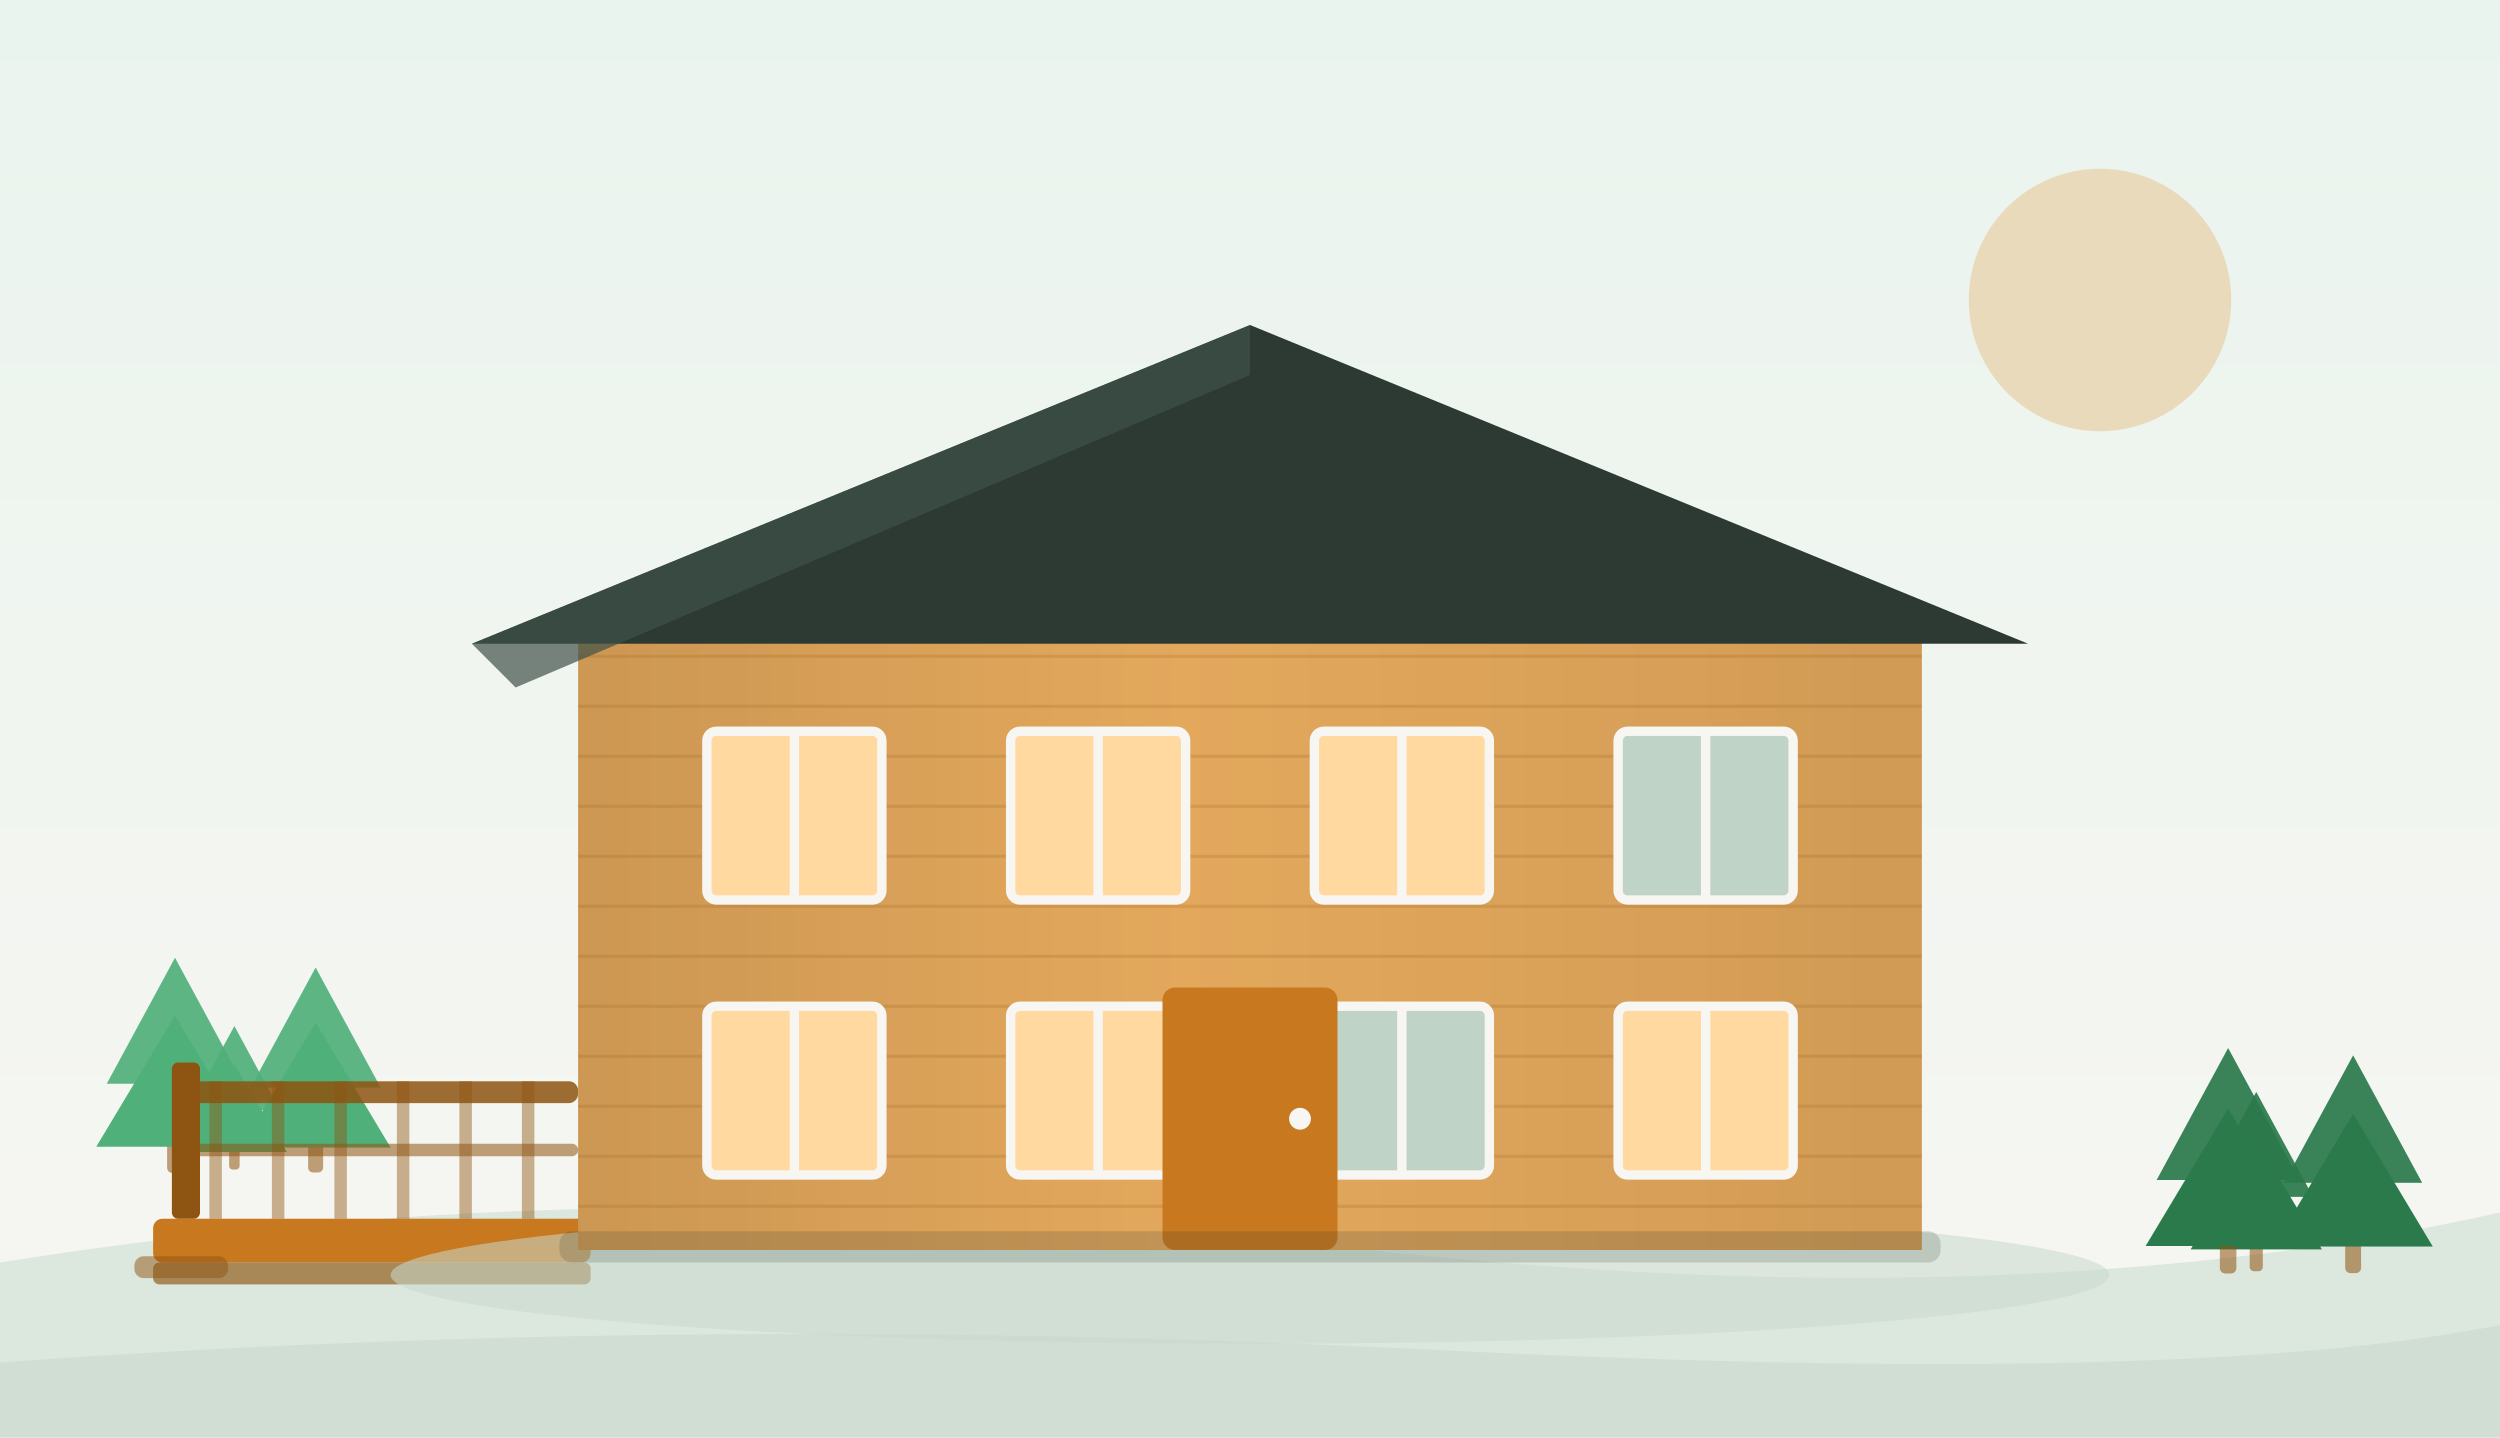
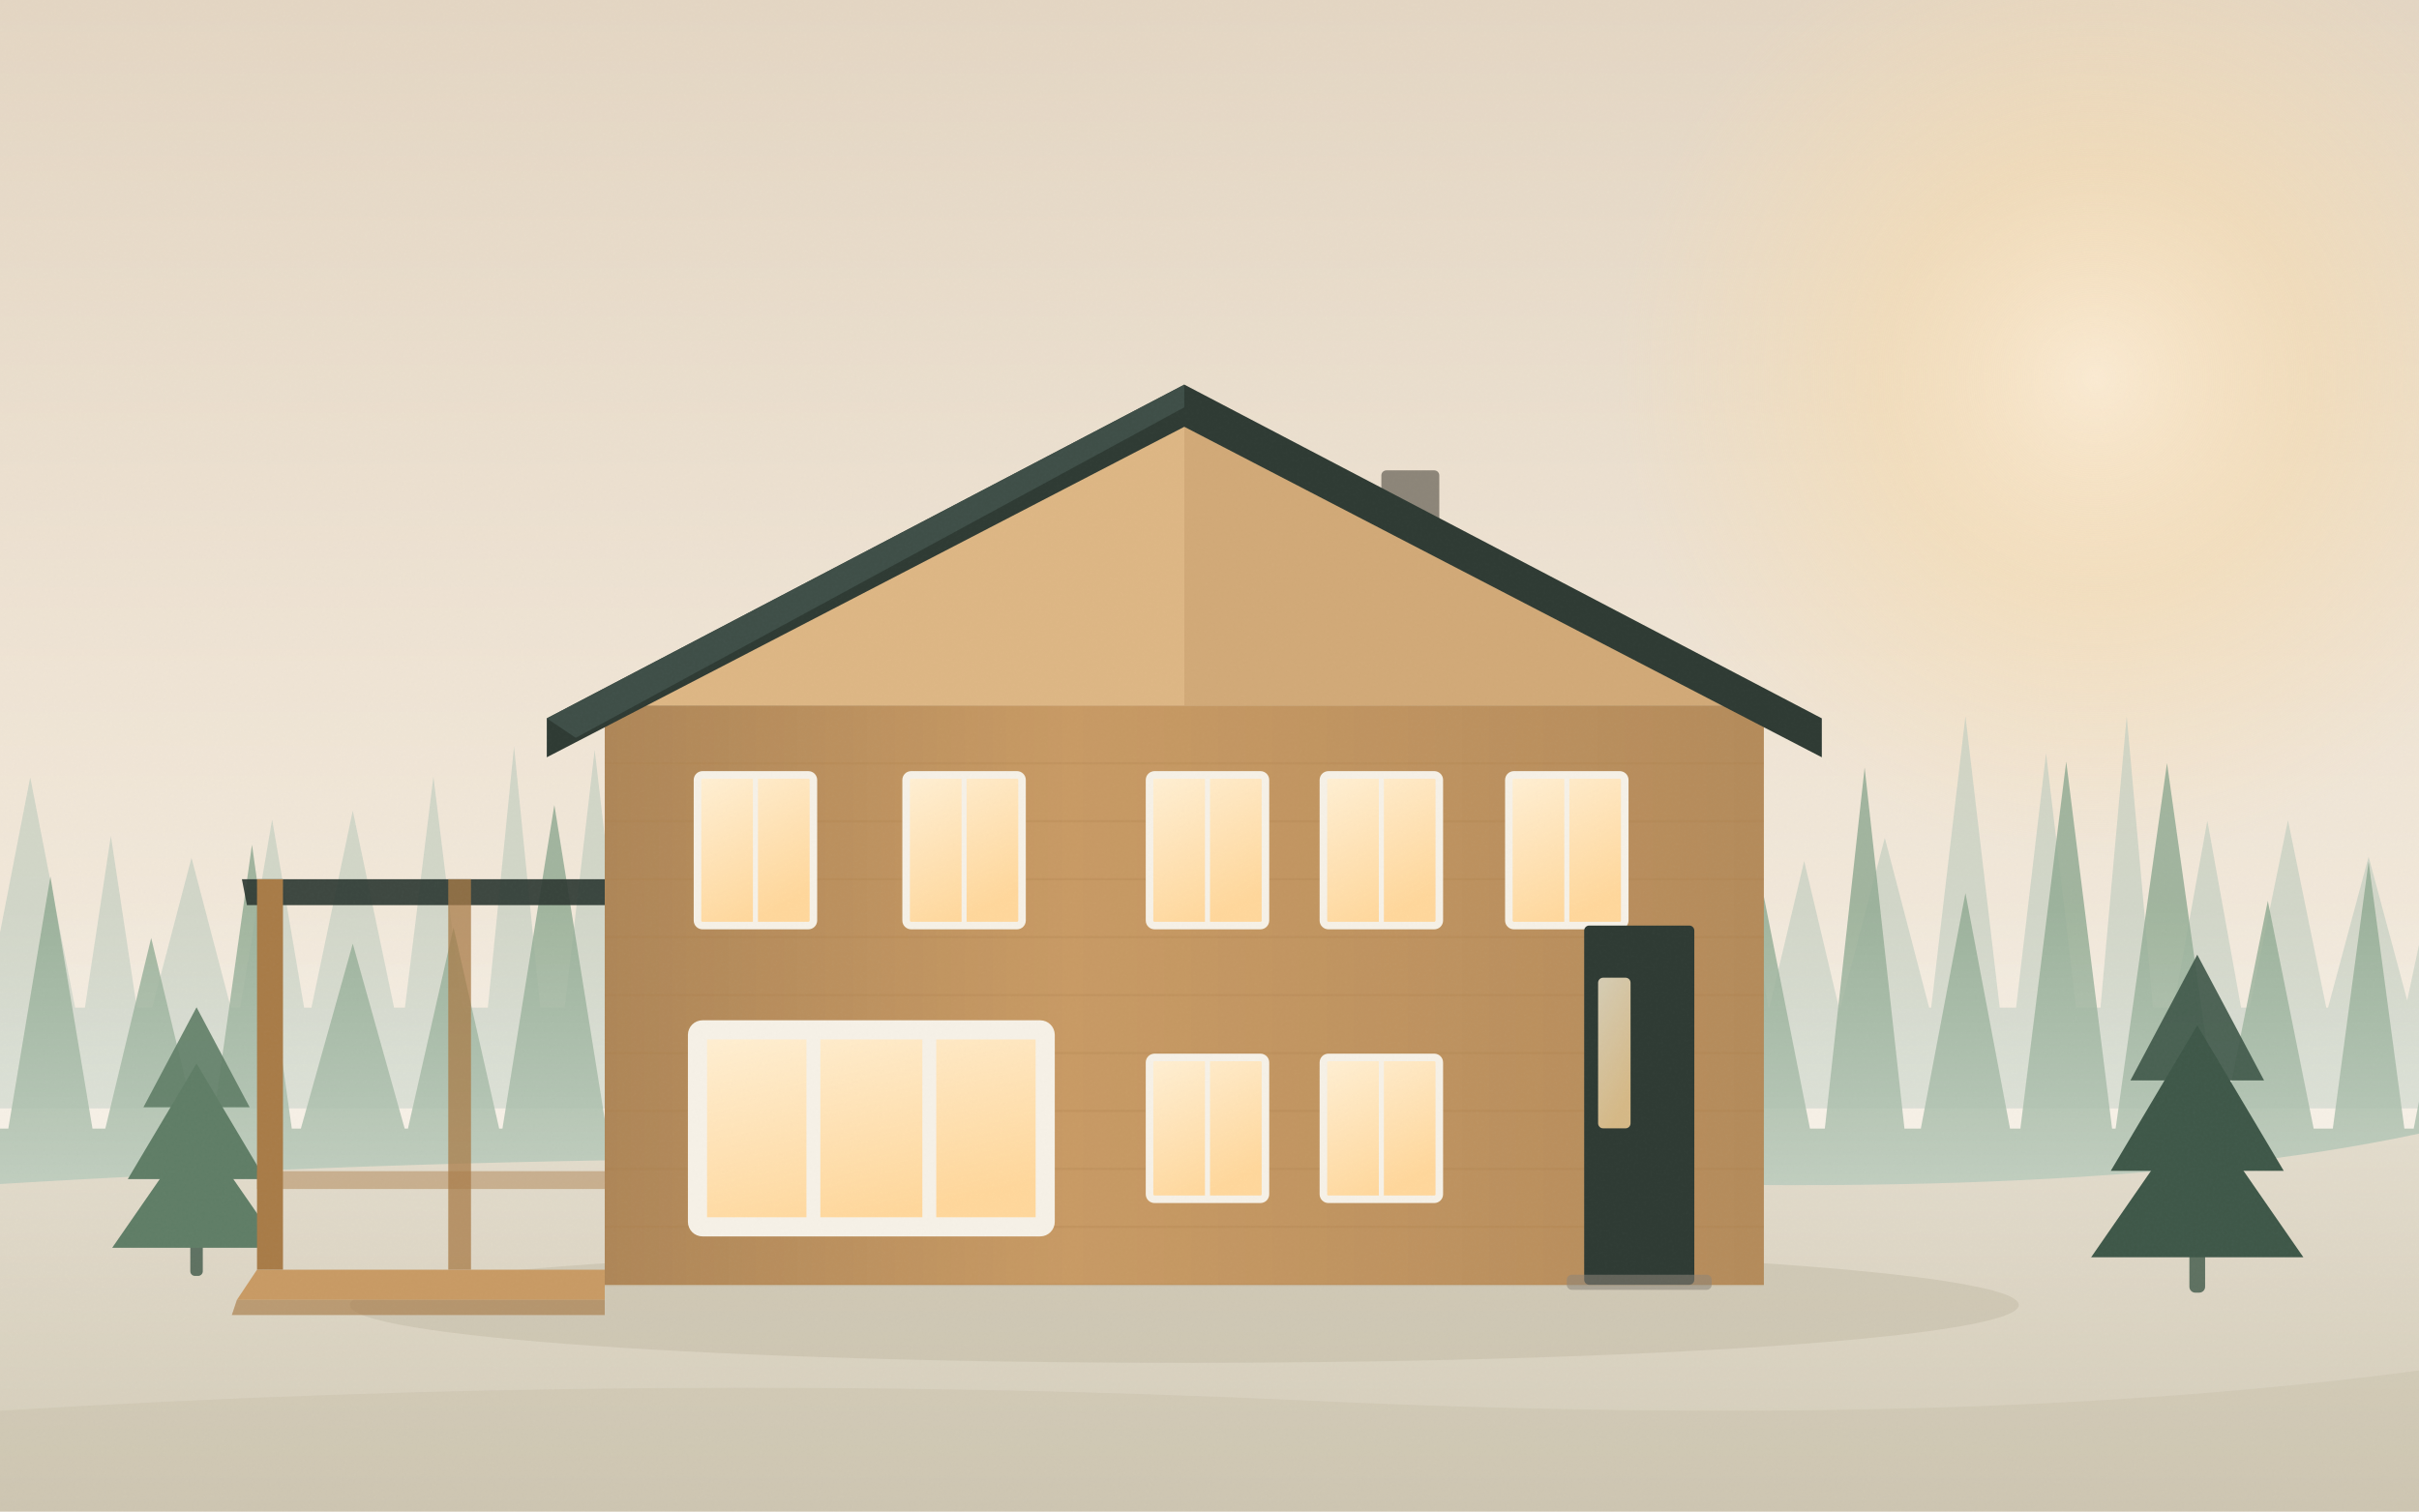
- <svg xmlns="http://www.w3.org/2000/svg" viewBox="0 0 800 460" role="img" aria-label="Каркасный дом КД-42, 8×10 м">
+ <svg xmlns="http://www.w3.org/2000/svg" viewBox="0 0 960 600" role="img" aria-label="Каркасный дом КД-42, 8×10 м, 140 м²">
  <defs>
    <linearGradient id="sky" x1="0" y1="0" x2="0" y2="1">
-       <stop offset="0" stop-color="#EAF4EE" />
-       <stop offset="1" stop-color="#F7F6F2" />
+       <stop offset="0" stop-color="#E4D6C3" />
+       <stop offset=".45" stop-color="#EFE4D4" />
+       <stop offset="1" stop-color="#F6F1E7" />
+     </linearGradient>
+     <radialGradient id="sunGlow" cx=".5" cy=".5" r=".5">
+       <stop offset="0" stop-color="#FBEBD2" stop-opacity=".95" />
+       <stop offset=".45" stop-color="#F7DCB0" stop-opacity=".55" />
+       <stop offset="1" stop-color="#F7DCB0" stop-opacity="0" />
+     </radialGradient>
+     <linearGradient id="glassGrad" x1="0" y1="0" x2=".4" y2="1">
+       <stop offset="0" stop-color="#FFF0D4" />
+       <stop offset="1" stop-color="#FFD79B" />
    </linearGradient>
    <linearGradient id="wallShade" x1="0" y1="0" x2="1" y2="0">
-       <stop offset="0" stop-color="#000" stop-opacity=".10" />
-       <stop offset=".45" stop-color="#000" stop-opacity="0" />
-       <stop offset="1" stop-color="#000" stop-opacity=".08" />
+       <stop offset="0" stop-color="#000" stop-opacity=".13" />
+       <stop offset=".4" stop-color="#000" stop-opacity="0" />
+       <stop offset="1" stop-color="#000" stop-opacity=".10" />
    </linearGradient>
+     <linearGradient id="mist" x1="0" y1="0" x2="0" y2="1">
+       <stop offset="0" stop-color="#fff" stop-opacity="0" />
+       <stop offset="1" stop-color="#fff" stop-opacity=".55" />
+     </linearGradient>
+     <linearGradient id="groundGrad" x1="0" y1="0" x2="0" y2="1">
+       <stop offset="0" stop-color="#E3DCCC" />
+       <stop offset="1" stop-color="#D3CBB8" />
+     </linearGradient>
+     <filter id="grain">
+       <feTurbulence type="fractalNoise" baseFrequency=".9" numOctaves="2" stitchTiles="stitch" />
+       <feColorMatrix type="saturate" values="0" />
+       <feComponentTransfer>
+         <feFuncA type="linear" slope=".055" />
+       </feComponentTransfer>
+     </filter>
+     <filter id="soft">
+       <feGaussianBlur stdDeviation="6" />
+     </filter>
  </defs>
-   <rect width="800" height="460" fill="url(#sky)" />
-   <circle cx="672" cy="96" r="42" fill="#E3A85C" opacity=".35" />
-   <path d="M0 404 Q200 372 420 398 T800 388 V460 H0 Z" fill="#DCE7DE" />
-   <g transform="translate(75 372) scale(0.56)">
-     <rect x="-3" y="-16" width="6" height="20" rx="2" fill="#8E5411" opacity=".55" />
-     <path d="M0 -78 L26 -30 H-26 Z" fill="#4FB07A" opacity=".92" />
-     <path d="M0 -56 L30 -6 H-30 Z" fill="#4FB07A" />
-   </g>
-   <g transform="translate(722 404) scale(0.70)">
-     <rect x="-3" y="-16" width="6" height="20" rx="2" fill="#8E5411" opacity=".55" />
-     <path d="M0 -78 L26 -30 H-26 Z" fill="#2A7A4B" opacity=".92" />
-     <path d="M0 -56 L30 -6 H-30 Z" fill="#2A7A4B" />
-   </g>
-   <g transform="translate(101 372) scale(0.80)">
-     <rect x="-3" y="-16" width="6" height="20" rx="2" fill="#8E5411" opacity=".55" />
-     <path d="M0 -78 L26 -30 H-26 Z" fill="#4FB07A" opacity=".92" />
-     <path d="M0 -56 L30 -6 H-30 Z" fill="#4FB07A" />
-   </g>
-   <g transform="translate(56 372) scale(0.84)">
-     <rect x="-3" y="-16" width="6" height="20" rx="2" fill="#8E5411" opacity=".55" />
-     <path d="M0 -78 L26 -30 H-26 Z" fill="#4FB07A" opacity=".92" />
-     <path d="M0 -56 L30 -6 H-30 Z" fill="#4FB07A" />
-   </g>
-   <g transform="translate(753 404) scale(0.85)">
-     <rect x="-3" y="-16" width="6" height="20" rx="2" fill="#8E5411" opacity=".55" />
-     <path d="M0 -78 L26 -30 H-26 Z" fill="#2A7A4B" opacity=".92" />
-     <path d="M0 -56 L30 -6 H-30 Z" fill="#2A7A4B" />
-   </g>
-   <g transform="translate(713 404) scale(0.88)">
-     <rect x="-3" y="-16" width="6" height="20" rx="2" fill="#8E5411" opacity=".55" />
-     <path d="M0 -78 L26 -30 H-26 Z" fill="#2A7A4B" opacity=".92" />
-     <path d="M0 -56 L30 -6 H-30 Z" fill="#2A7A4B" />
+   <rect width="960" height="600" fill="url(#sky)" />
+   <circle cx="831.685" cy="150" r="190" fill="url(#sunGlow)" />
+   <path d="M-20 440 L-30.1 400.0 L-20.0 308.1 L-9.9 400.0 L-5.8 400.0 L12.0 308.6 L29.8 400.0 L33.7 400.0 L44.0 331.8 L54.3 400.0 L60.4 400.0 L76.0 340.5 L91.6 400.0 L95.3 400.0 L108.0 325.3 L120.7 400.0 L123.6 400.0 L140.0 321.8 L156.4 400.0 L160.7 400.0 L172.0 308.3 L183.3 400.0 L193.6 400.0 L204.0 296.3 L214.4 400.0 L224.1 400.0 L236.0 297.7 L247.9 400.0 L251.7 400.0 L268.0 337.0 L284.3 400.0 L283.7 400.0 L300.0 296.9 L316.3 400.0 L322.0 400.0 L332.0 334.9 L342.0 400.0 L348.1 400.0 L364.0 291.2 L379.9 400.0 L382.3 400.0 L396.0 340.0 L409.7 400.0 L417.8 400.0 L428.0 294.0 L438.2 400.0 L445.7 400.0 L460.0 303.8 L474.3 400.0 L475.2 400.0 L492.0 339.4 L508.8 400.0 L513.6 400.0 L524.0 335.1 L534.4 400.0 L542.4 400.0 L556.0 316.2 L569.6 400.0 L572.0 400.0 L588.0 317.2 L604.0 400.0 L604.4 400.0 L620.0 325.6 L635.6 400.0 L640.7 400.0 L652.0 299.5 L663.3 400.0 L666.3 400.0 L684.0 283.5 L701.7 400.0 L702.2 400.0 L716.0 341.8 L729.8 400.0 L730.4 400.0 L748.0 332.6 L765.6 400.0 L766.4 400.0 L780.0 284.3 L793.6 400.0 L800.1 400.0 L812.0 299.0 L823.9 400.0 L833.6 400.0 L844.0 284.3 L854.4 400.0 L862.6 400.0 L876.0 325.8 L889.4 400.0 L892.8 400.0 L908.0 325.6 L923.2 400.0 L923.9 400.0 L940.0 340.1 L956.1 400.0 L954.7 400.0 L972.0 318.6 L989.3 400.0 L1000 440 Z" fill="#C3CEC0" opacity="0.7" />
+   <path d="M-20 488 L-36.0 448.0 L-20.0 300.7 L-4.0 448.0 L3.3 448.0 L20.0 347.9 L36.7 448.0 L41.8 448.0 L60.0 372.3 L78.2 448.0 L84.2 448.0 L100.0 335.3 L115.8 448.0 L119.4 448.0 L140.0 374.6 L160.6 448.0 L161.9 448.0 L180.0 368.2 L198.1 448.0 L199.4 448.0 L220.0 319.5 L240.6 448.0 L246.2 448.0 L260.0 304.6 L273.8 448.0 L284.4 448.0 L300.0 320.9 L315.6 448.0 L327.3 448.0 L340.0 333.8 L352.7 448.0 L360.5 448.0 L380.0 300.6 L399.5 448.0 L407.5 448.0 L420.0 335.9 L432.5 448.0 L441.9 448.0 L460.0 354.4 L478.1 448.0 L481.1 448.0 L500.0 296.8 L518.9 448.0 L518.6 448.0 L540.0 310.0 L561.4 448.0 L557.8 448.0 L580.0 352.0 L602.2 448.0 L604.6 448.0 L620.0 358.4 L635.4 448.0 L640.8 448.0 L660.0 347.1 L679.2 448.0 L681.7 448.0 L700.0 355.9 L718.3 448.0 L724.2 448.0 L740.0 304.7 L755.8 448.0 L762.3 448.0 L780.0 354.5 L797.7 448.0 L801.8 448.0 L820.0 302.3 L838.2 448.0 L839.6 448.0 L860.0 302.9 L880.4 448.0 L881.8 448.0 L900.0 357.6 L918.2 448.0 L925.8 448.0 L940.0 342.0 L954.2 448.0 L957.9 448.0 L980.0 333.8 L1002.1 448.0 L1000 488 Z" fill="#93AB94" opacity="0.85" />
+   <rect x="0" y="360" width="960" height="130" fill="url(#mist)" opacity=".7" />
+   <path d="M0 470 Q300 452 560 466 T960 450 V600 H0 Z" fill="url(#groundGrad)" />
+   <g transform="translate(78 504) scale(0.62)">
+     <rect x="-4" y="-24" width="8" height="28" rx="3" fill="#3E5748" opacity=".8" />
+     <path d="M0 -168 L34 -104 H-34 Z" fill="#5F7D66" opacity=".9" />
+     <path d="M0 -132 L44 -58 H-44 Z" fill="#5F7D66" />
+     <path d="M0 -92 L54 -14 H-54 Z" fill="#5F7D66" />
  </g>
  <g>
-     <rect x="49" y="390" width="140" height="14" rx="3" fill="#C8791F" />
-     <rect x="49" y="404" width="140" height="7" rx="2" fill="#8E5411" opacity=".65" />
-     <rect x="67" y="346" width="4" height="44" fill="#8E5411" opacity=".45" />
-     <rect x="87" y="346" width="4" height="44" fill="#8E5411" opacity=".45" />
-     <rect x="107" y="346" width="4" height="44" fill="#8E5411" opacity=".45" />
-     <rect x="127" y="346" width="4" height="44" fill="#8E5411" opacity=".45" />
-     <rect x="147" y="346" width="4" height="44" fill="#8E5411" opacity=".45" />
-     <rect x="167" y="346" width="4" height="44" fill="#8E5411" opacity=".45" />
-     <rect x="57" y="346" width="128" height="7" rx="3" fill="#8E5411" opacity=".85" />
-     <rect x="57" y="366" width="128" height="4" rx="2" fill="#8E5411" opacity=".55" />
-     <rect x="55" y="340" width="9" height="50" rx="2" fill="#8E5411" />
-     <rect x="43" y="402" width="30" height="7" rx="3" fill="#8E5411" opacity=".5" />
+     <ellipse cx="470" cy="518" rx="331.2" ry="23" fill="#BFB7A2" opacity=".45" />
+     <g>
+       <path d="M102 504 H240 V516 H94 Z" fill="#C89A64" />
+       <path d="M94 516 H240 v6 H92 Z" fill="#A87B47" opacity=".65" />
+       <path d="M96 349 H240 v10.304 H98 Z" fill="#2E3A33" opacity=".92" />
+       <rect x="102" y="349" width="10.304" height="155" fill="#A87B47" />
+       <rect x="177.9" y="349" width="9.016" height="155" fill="#A87B47" opacity=".75" />
+       <rect x="102" y="464.9" width="138" height="7.084" fill="#A87B47" opacity=".45" />
+     </g>
+     <rect x="548.2" y="186.712" width="23" height="74.152" rx="2" fill="#8C8578" />
+     <rect x="240" y="280" width="460" height="230" fill="#C89A64" />
+     <polygon points="240,280 470,160.4 700,280" fill="#DDB684" />
+     <polygon points="470,160.4 700,280 470,280" fill="#A87B47" opacity=".22" />
+     <rect x="240" y="280" width="460" height="230" fill="url(#wallShade)" />
+     <line x1="240" y1="303" x2="700" y2="303" stroke="#A87B47" stroke-width=".9" opacity=".2" />
+     <line x1="240" y1="326" x2="700" y2="326" stroke="#A87B47" stroke-width=".9" opacity=".2" />
+     <line x1="240" y1="349" x2="700" y2="349" stroke="#A87B47" stroke-width=".9" opacity=".2" />
+     <line x1="240" y1="372" x2="700" y2="372" stroke="#A87B47" stroke-width=".9" opacity=".2" />
+     <line x1="240" y1="395" x2="700" y2="395" stroke="#A87B47" stroke-width=".9" opacity=".2" />
+     <line x1="240" y1="418" x2="700" y2="418" stroke="#A87B47" stroke-width=".9" opacity=".2" />
+     <line x1="240" y1="441" x2="700" y2="441" stroke="#A87B47" stroke-width=".9" opacity=".2" />
+     <line x1="240" y1="464" x2="700" y2="464" stroke="#A87B47" stroke-width=".9" opacity=".2" />
+     <line x1="240" y1="487" x2="700" y2="487" stroke="#A87B47" stroke-width=".9" opacity=".2" />
+     <line x1="240" y1="510" x2="700" y2="510" stroke="#A87B47" stroke-width=".9" opacity=".2" />
+     <path d="M217 285.152 L470 152.672 L723 285.152 L723 300.608 L470 169.416 L217 300.608 Z" fill="#2E3A33" />
+     <path d="M217 285.152 L470 152.672 L470 161.688 L228.5 292.88  Z" fill="#3F5049" opacity=".9" />
+     <g>
+       <rect x="276.8" y="307.6" width="46" height="59.8" rx="2" fill="url(#glassGrad)" />
+       <line x1="299.8" y1="307.6" x2="299.8" y2="367.4" stroke="#F6F1E7" stroke-width="2" />
+       <rect x="276.8" y="307.6" width="46" height="59.8" rx="2" fill="none" stroke="#F6F1E7" stroke-width="3" />
+     </g>
+     <g>
+       <rect x="359.6" y="307.6" width="46" height="59.8" rx="2" fill="url(#glassGrad)" />
+       <line x1="382.6" y1="307.6" x2="382.6" y2="367.4" stroke="#F6F1E7" stroke-width="2" />
+       <rect x="359.6" y="307.6" width="46" height="59.8" rx="2" fill="none" stroke="#F6F1E7" stroke-width="3" />
+     </g>
+     <g>
+       <rect x="456.2" y="307.6" width="46" height="59.8" rx="2" fill="url(#glassGrad)" />
+       <line x1="479.2" y1="307.6" x2="479.2" y2="367.4" stroke="#F6F1E7" stroke-width="2" />
+       <rect x="456.2" y="307.6" width="46" height="59.8" rx="2" fill="none" stroke="#F6F1E7" stroke-width="3" />
+     </g>
+     <g>
+       <rect x="525.2" y="307.6" width="46" height="59.8" rx="2" fill="url(#glassGrad)" />
+       <line x1="548.2" y1="307.6" x2="548.2" y2="367.4" stroke="#F6F1E7" stroke-width="2" />
+       <rect x="525.2" y="307.6" width="46" height="59.8" rx="2" fill="none" stroke="#F6F1E7" stroke-width="3" />
+     </g>
+     <g>
+       <rect x="598.8" y="307.6" width="46" height="59.8" rx="2" fill="url(#glassGrad)" />
+       <line x1="621.8" y1="307.6" x2="621.8" y2="367.4" stroke="#F6F1E7" stroke-width="2" />
+       <rect x="598.8" y="307.6" width="46" height="59.8" rx="2" fill="none" stroke="#F6F1E7" stroke-width="3" />
+     </g>
+     <g>
+       <rect x="276.8" y="408.8" width="138" height="78.2" rx="2" fill="url(#glassGrad)" />
+       <line x1="322.8" y1="408.8" x2="322.8" y2="487" stroke="#F6F1E7" stroke-width="5.52" />
+       <line x1="368.8" y1="408.8" x2="368.8" y2="487" stroke="#F6F1E7" stroke-width="5.52" />
+       <rect x="276.8" y="408.8" width="138" height="78.2" rx="2" fill="none" stroke="#F6F1E7" stroke-width="7.59" />
+     </g>
+     <g>
+       <rect x="456.2" y="419.748" width="46" height="56.304" rx="2" fill="url(#glassGrad)" />
+       <line x1="479.2" y1="419.748" x2="479.2" y2="476.052" stroke="#F6F1E7" stroke-width="2" />
+       <rect x="456.2" y="419.748" width="46" height="56.304" rx="2" fill="none" stroke="#F6F1E7" stroke-width="3" />
+     </g>
+     <g>
+       <rect x="525.2" y="419.748" width="46" height="56.304" rx="2" fill="url(#glassGrad)" />
+       <line x1="548.2" y1="419.748" x2="548.2" y2="476.052" stroke="#F6F1E7" stroke-width="2" />
+       <rect x="525.2" y="419.748" width="46" height="56.304" rx="2" fill="none" stroke="#F6F1E7" stroke-width="3" />
+     </g>
+     <g>
+       <rect x="628.7" y="367.4" width="43.7" height="142.6" rx="2" fill="#2E3A33" />
+       <rect x="634.22" y="388.1" width="12.88" height="59.8" rx="2" fill="url(#glassGrad)" opacity=".8" />
+       <rect x="621.8" y="506" width="57.5" height="6" rx="2" fill="#8C8578" opacity=".55" />
+     </g>
  </g>
-   <g>
-     <ellipse cx="400" cy="408" rx="275" ry="22" fill="#C8D9CC" opacity=".55" />
-     <rect x="185" y="200" width="430" height="200" fill="#E3A85C" />
-     <rect x="185" y="200" width="430" height="200" fill="url(#wallShade)" />
-     <line x1="185" y1="210" x2="615" y2="210" stroke="#8E5411" stroke-width="1" opacity=".18" />
-     <line x1="185" y1="226" x2="615" y2="226" stroke="#8E5411" stroke-width="1" opacity=".18" />
-     <line x1="185" y1="242" x2="615" y2="242" stroke="#8E5411" stroke-width="1" opacity=".18" />
-     <line x1="185" y1="258" x2="615" y2="258" stroke="#8E5411" stroke-width="1" opacity=".18" />
-     <line x1="185" y1="274" x2="615" y2="274" stroke="#8E5411" stroke-width="1" opacity=".18" />
-     <line x1="185" y1="290" x2="615" y2="290" stroke="#8E5411" stroke-width="1" opacity=".18" />
-     <line x1="185" y1="306" x2="615" y2="306" stroke="#8E5411" stroke-width="1" opacity=".18" />
-     <line x1="185" y1="322" x2="615" y2="322" stroke="#8E5411" stroke-width="1" opacity=".18" />
-     <line x1="185" y1="338" x2="615" y2="338" stroke="#8E5411" stroke-width="1" opacity=".18" />
-     <line x1="185" y1="354" x2="615" y2="354" stroke="#8E5411" stroke-width="1" opacity=".18" />
-     <line x1="185" y1="370" x2="615" y2="370" stroke="#8E5411" stroke-width="1" opacity=".18" />
-     <line x1="185" y1="386" x2="615" y2="386" stroke="#8E5411" stroke-width="1" opacity=".18" />
-     <path d="M151 206 L400 104 L649 206 Z" fill="#2C3A33" />
-     <path d="M151 206 L400 104 L400 120 L165 220 Z" fill="#3E5148" opacity=".7" />
-     <g transform="translate(226.2 234)">
-       <rect width="56" height="54" rx="3" fill="#FFD9A0" />
-       <rect width="56" height="54" rx="3" fill="none" stroke="#F7F6F2" stroke-width="3" />
-       <line x1="28" y1="0" x2="28" y2="54" stroke="#F7F6F2" stroke-width="3" />
-     </g>
-     <g transform="translate(323.4 234)">
-       <rect width="56" height="54" rx="3" fill="#FFD9A0" />
-       <rect width="56" height="54" rx="3" fill="none" stroke="#F7F6F2" stroke-width="3" />
-       <line x1="28" y1="0" x2="28" y2="54" stroke="#F7F6F2" stroke-width="3" />
-     </g>
-     <g transform="translate(420.6 234)">
-       <rect width="56" height="54" rx="3" fill="#FFD9A0" />
-       <rect width="56" height="54" rx="3" fill="none" stroke="#F7F6F2" stroke-width="3" />
-       <line x1="28" y1="0" x2="28" y2="54" stroke="#F7F6F2" stroke-width="3" />
-     </g>
-     <g transform="translate(517.8 234)">
-       <rect width="56" height="54" rx="3" fill="#BFD3C6" />
-       <rect width="56" height="54" rx="3" fill="none" stroke="#F7F6F2" stroke-width="3" />
-       <line x1="28" y1="0" x2="28" y2="54" stroke="#F7F6F2" stroke-width="3" />
-     </g>
-     <g transform="translate(226.2 322)">
-       <rect width="56" height="54" rx="3" fill="#FFD9A0" />
-       <rect width="56" height="54" rx="3" fill="none" stroke="#F7F6F2" stroke-width="3" />
-       <line x1="28" y1="0" x2="28" y2="54" stroke="#F7F6F2" stroke-width="3" />
-     </g>
-     <g transform="translate(323.4 322)">
-       <rect width="56" height="54" rx="3" fill="#FFD9A0" />
-       <rect width="56" height="54" rx="3" fill="none" stroke="#F7F6F2" stroke-width="3" />
-       <line x1="28" y1="0" x2="28" y2="54" stroke="#F7F6F2" stroke-width="3" />
-     </g>
-     <g transform="translate(420.6 322)">
-       <rect width="56" height="54" rx="3" fill="#BFD3C6" />
-       <rect width="56" height="54" rx="3" fill="none" stroke="#F7F6F2" stroke-width="3" />
-       <line x1="28" y1="0" x2="28" y2="54" stroke="#F7F6F2" stroke-width="3" />
-     </g>
-     <g transform="translate(517.8 322)">
-       <rect width="56" height="54" rx="3" fill="#FFD9A0" />
-       <rect width="56" height="54" rx="3" fill="none" stroke="#F7F6F2" stroke-width="3" />
-       <line x1="28" y1="0" x2="28" y2="54" stroke="#F7F6F2" stroke-width="3" />
-     </g>
-     <rect x="372" y="316" width="56" height="84" rx="4" fill="#C8791F" />
-     <circle cx="416" cy="358" r="3.5" fill="#F7F6F2" />
-     <rect x="179" y="394" width="442" height="10" rx="4" fill="#2C3A33" opacity=".18" />
+   <g transform="translate(872 510) scale(0.78)">
+     <rect x="-4" y="-24" width="8" height="28" rx="3" fill="#3E5748" opacity=".8" />
+     <path d="M0 -168 L34 -104 H-34 Z" fill="#3E5748" opacity=".9" />
+     <path d="M0 -132 L44 -58 H-44 Z" fill="#3E5748" />
+     <path d="M0 -92 L54 -14 H-54 Z" fill="#3E5748" />
  </g>
-   <path d="M0 436 Q220 420 460 432 T800 424 V460 H0 Z" fill="#C8D9CC" opacity=".6" />
+   <path d="M0 560 Q260 544 520 556 T960 544 V600 H0 Z" fill="#BFB7A2" opacity=".3" />
+   <rect width="960" height="600" filter="url(#grain)" opacity=".45" />
</svg>
